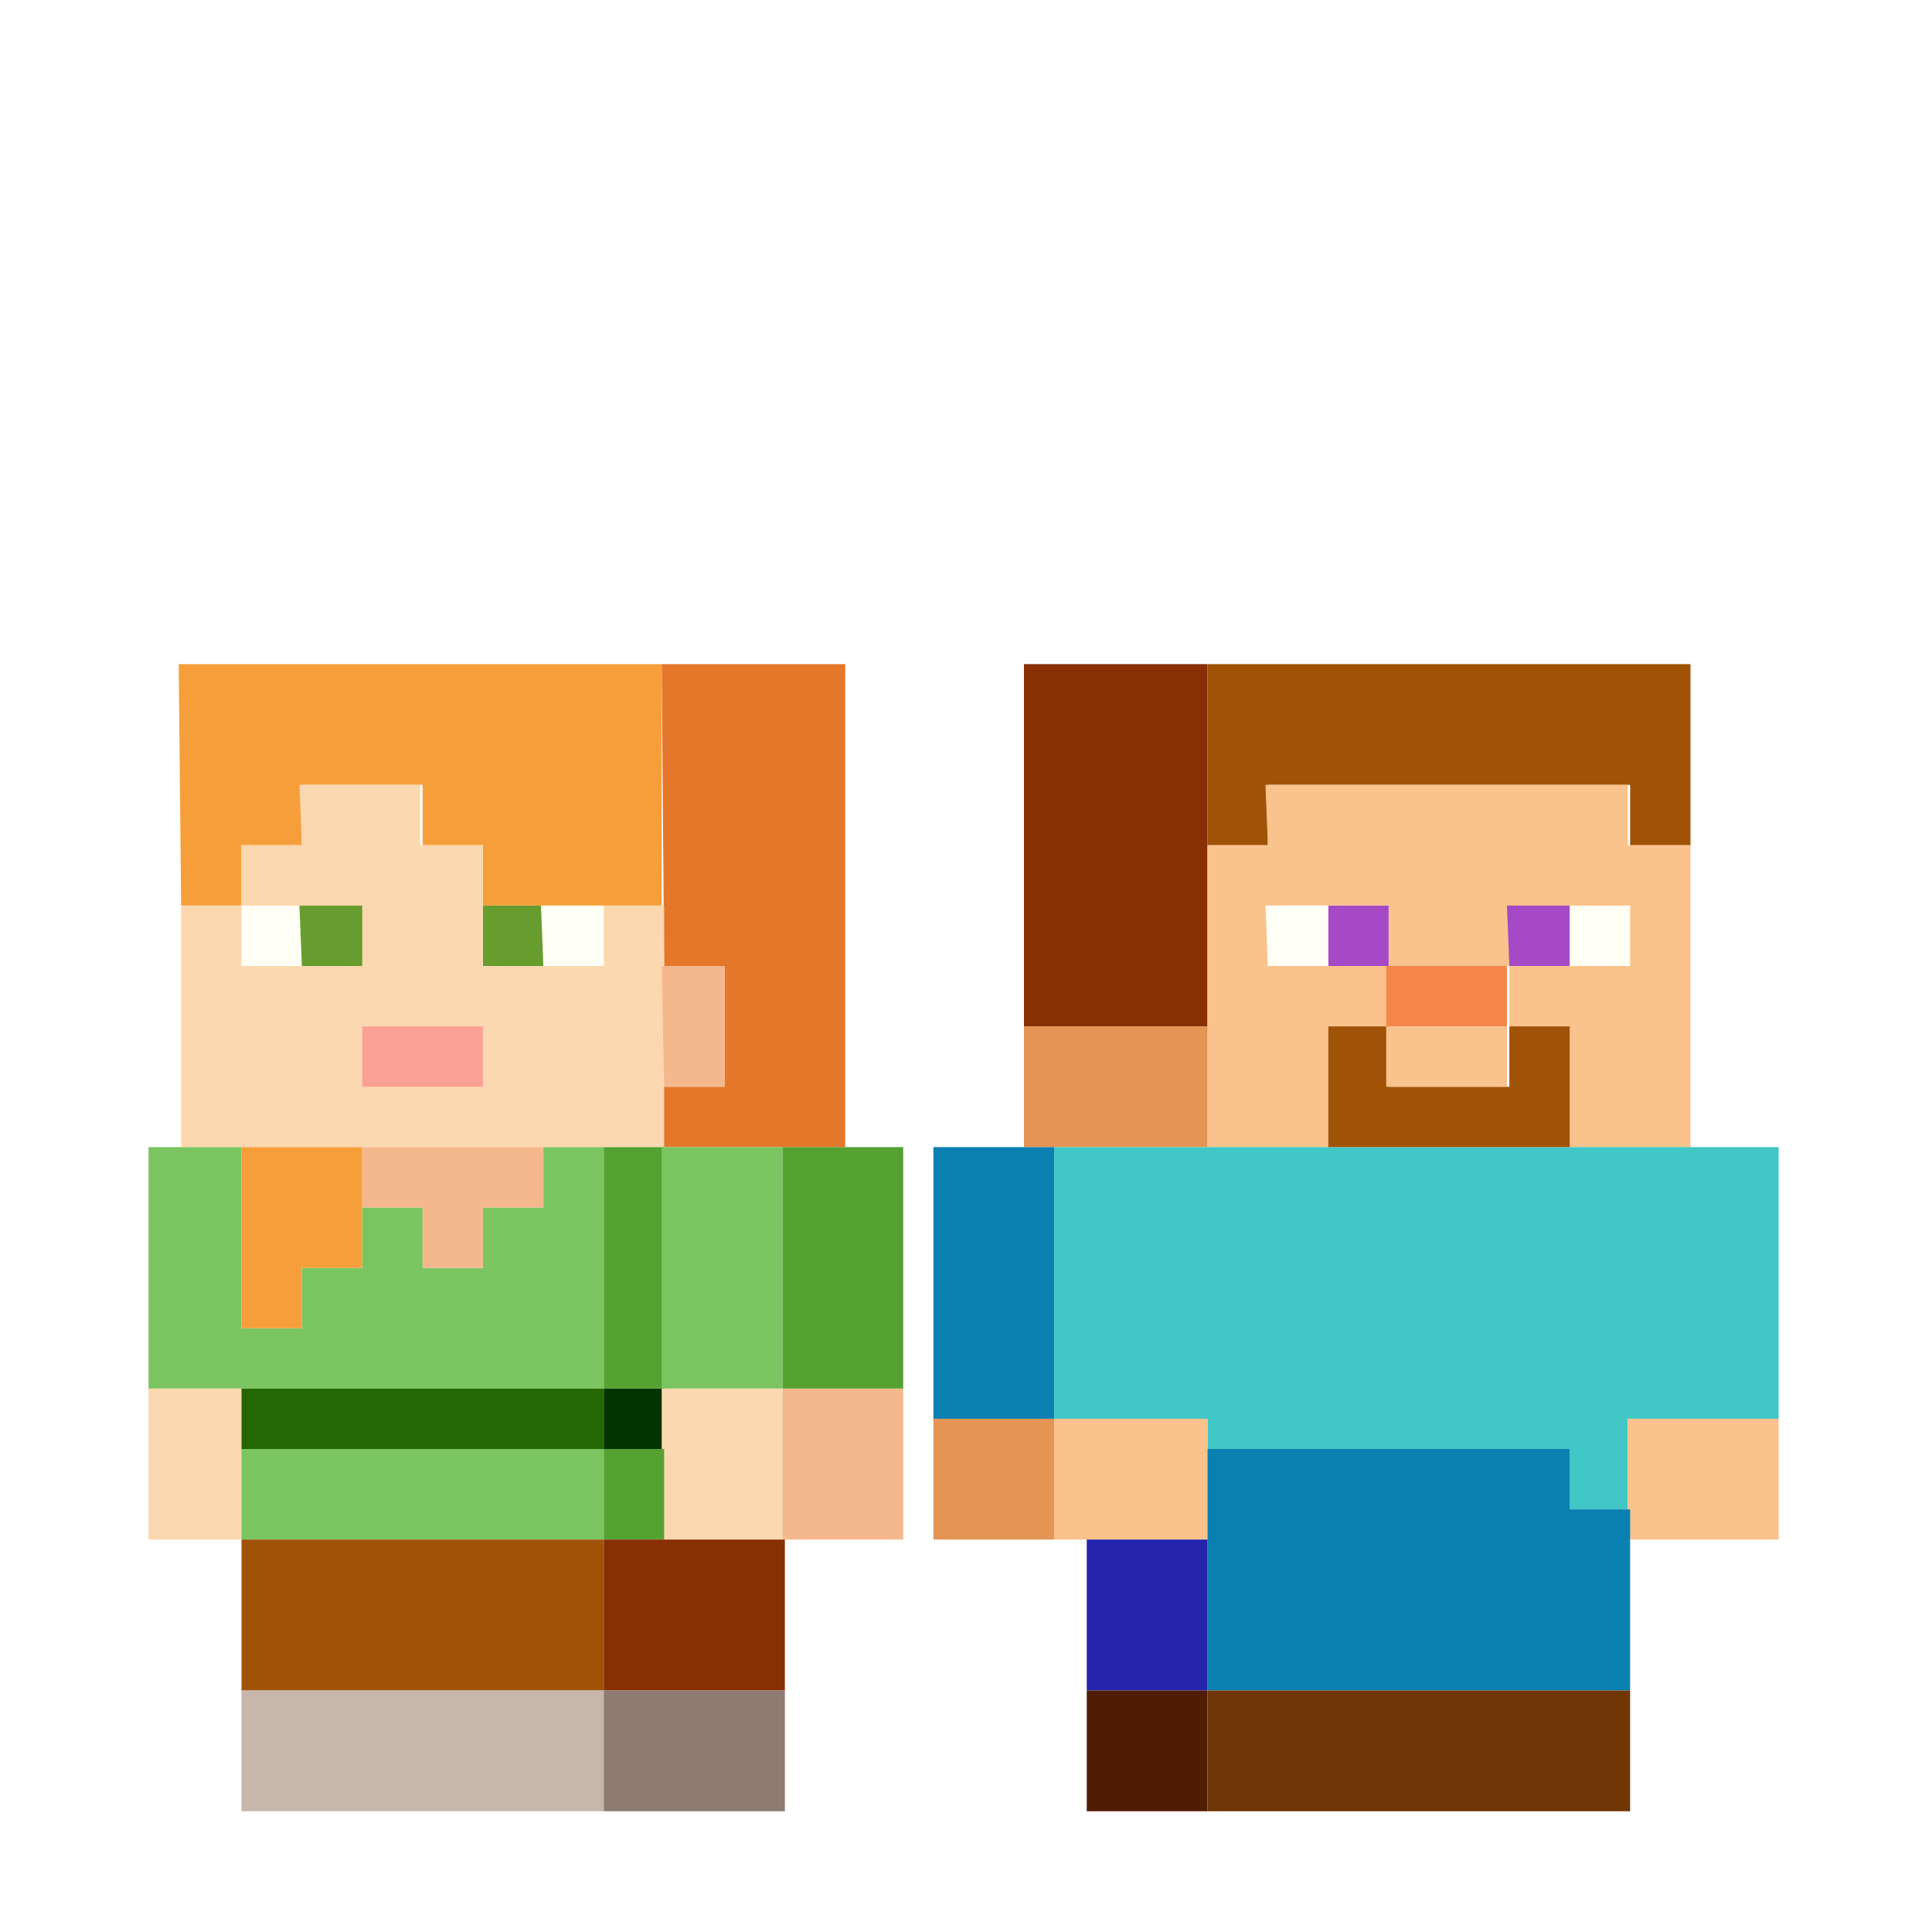
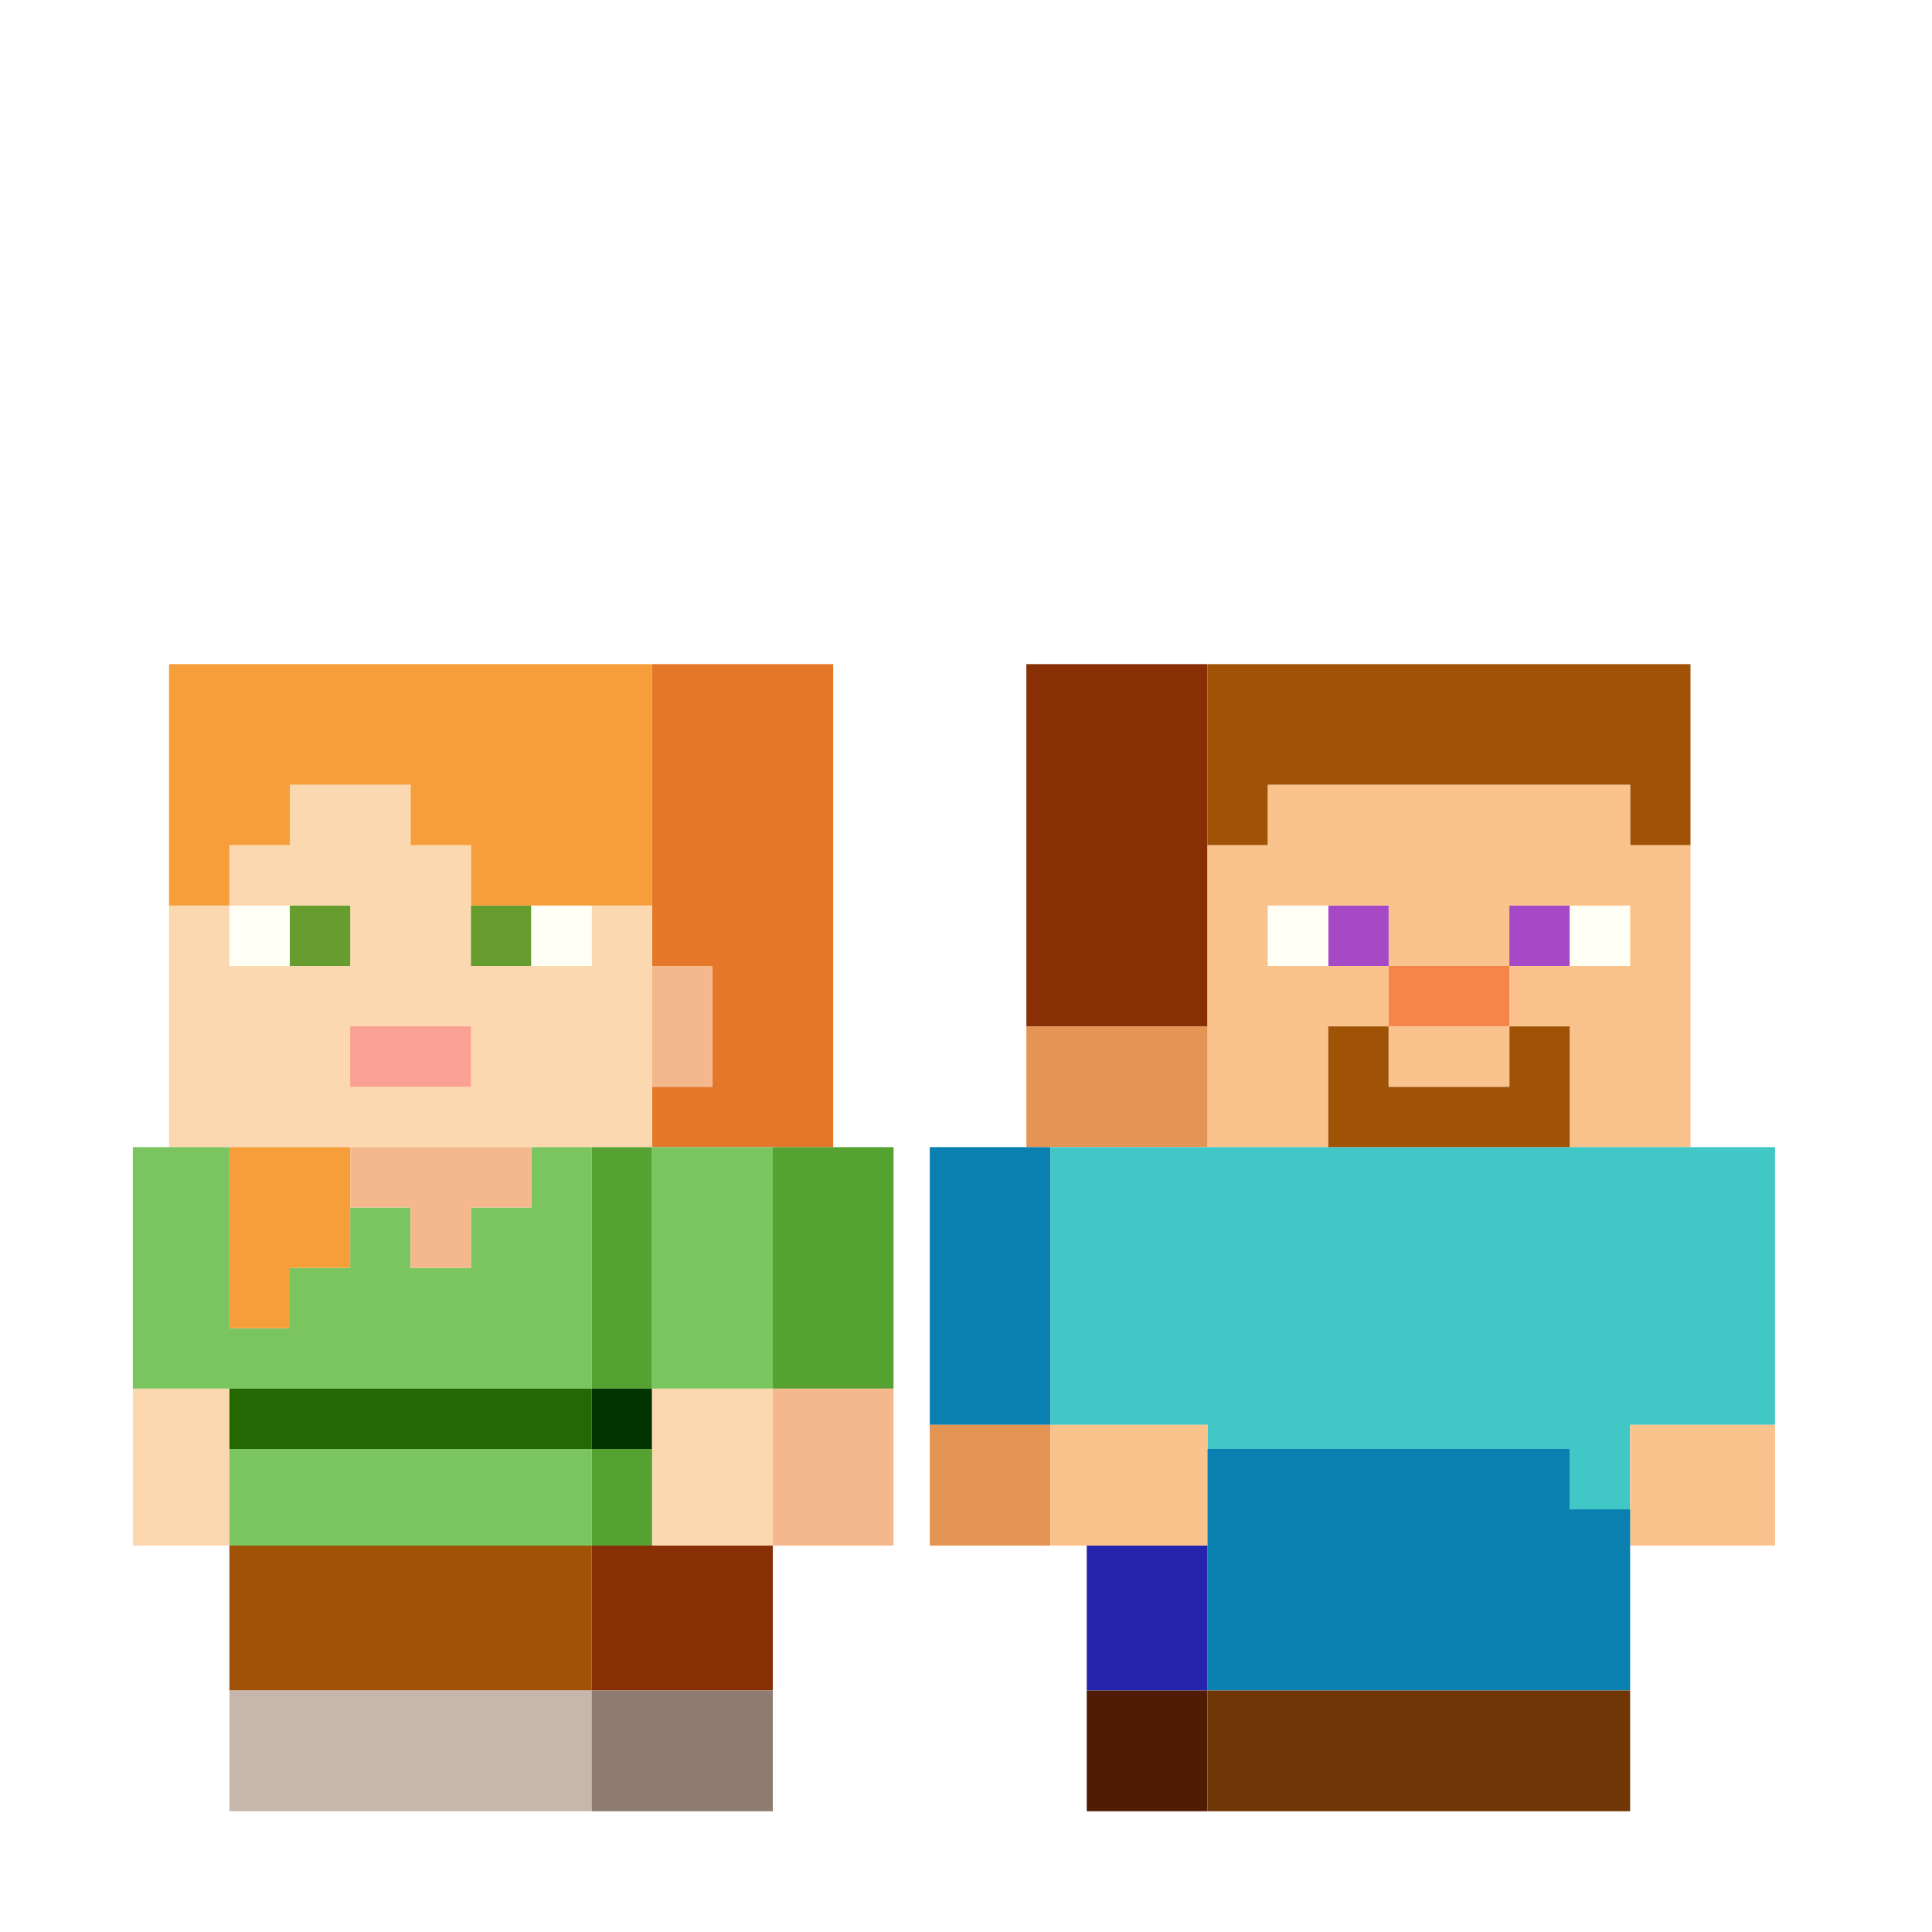
- <svg xmlns="http://www.w3.org/2000/svg" width="16" height="16" viewBox="0 0 16 16">
-   <rect width="16" height="16" fill="none" />
+ <svg xmlns="http://www.w3.org/2000/svg" viewBox="0 0 16 16">
+   <rect fill="none" width="16" height="16" />
  <g>
-     <g>
-       <path d="M1.48,5.5h4v2H4V7h-.5V6.5h-1V7H2v.5h-.5Z" fill="#f69f3a" />
-       <path d="M5.48,5.5H7v4H5.48V9H6V8h-.5Z" fill="#e4772a" />
-       <path d="M2.48,6.5h1V7H4V8H5V7.5h.5v2h-4v-2H2V7h.5Z" fill="#fcd8b0" />
-       <path d="M2,7.5h.5V8H2Z" fill="#fffff6" />
-       <path d="M2.48,7.5H3V8h-.5Z" fill="#679c2e" />
-       <path d="M4,7.5h.5V8H4Z" fill="#679c2e" />
-       <path d="M4.48,7.5H5V8h-.5Z" fill="#fffff6" />
-       <path d="M5.48,8H6V9h-.5Z" fill="#f5b88d" />
-       <path d="M3,8.5H4V9H3Z" fill="#f9a194" />
-       <path d="M1.23,9.5H2V11h.5v-.5H3V10h.5v.5H4V10h.5V9.5H5v2H1.23Z" fill="#7bc561" />
-       <path d="M2,9.5H3v1h-.5V11H2Z" fill="#f69f3a" />
-       <path d="M3,9.5h1.5V10H4v.5h-.5V10H3Z" fill="#f5b88d" />
-       <path d="M5,9.5h.5v2H5Z" fill="#55a233" />
-       <path d="M5.48,9.5h1v2h-1Z" fill="#7bc561" />
-       <path d="M6.48,9.5h1v2h-1Z" fill="#55a233" />
-       <path d="M1.23,11.5H2v1.25H1.23Z" fill="#fcd8b0" />
-       <path d="M2,11.5H5V12H2Z" fill="#246804" />
-       <path d="M5,11.5h.5V12H5Z" fill="#013401" />
-       <path d="M5.48,11.5h1v1.25h-1Z" fill="#fcd8b0" />
-       <path d="M6.48,11.5h1v1.25h-1Z" fill="#f5b88d" />
-       <path d="M2,12H5v.75H2Z" fill="#7bc561" />
-       <path d="M5,12h.5v.75H5Z" fill="#55a233" />
-       <path d="M2,12.75H5V14H2Z" fill="#a05307" />
-       <path d="M5,12.75h1.5V14H5Z" fill="#882f05" />
-       <path d="M2,14H5v1H2Z" fill="#c6b6ab" />
-       <path d="M5,14h1.5v1H5Z" fill="#8e7b71" />
-     </g>
-     <g>
-       <path d="M8.48,5.5H10v3H8.48Z" fill="#882f05" />
-       <path d="M10,5.5h4V7h-.5V6.5h-3V7H10Z" fill="#a05307" />
-       <path d="M10.48,6.5h3V7H14V9.5H13v-1h-.5V8h-1V7.5h-1V8h1v.5H11v1H10V7h.5Z" fill="#fac28c" />
-       <path d="M11,7.5h.5V8H11Z" fill="#a549c6" />
-       <path d="M8.48,8.5H10v1H8.48Z" fill="#e49453" />
-       <path d="M7.73,9.5h1v2.25h-1Z" fill="#0980b0" />
-       <path d="M8.73,9.5h6v2.25H13.48v.75H13V12H10v-.25H8.73Z" fill="#41c7c5" />
-       <path d="M7.73,11.75h1v1h-1Z" fill="#e49453" />
-       <path d="M8.73,11.75H10v1H8.73Z" fill="#fac28c" />
-       <path d="M13.48,11.75h1.25v1H13.48Z" fill="#fac28c" />
-       <path d="M10,12h3v.5h.5V14H10Z" fill="#0980b0" />
-       <path d="M9,12.75h1V14H9Z" fill="#2424ae" />
-       <path d="M9,14h1v1H9Z" fill="#501c03" />
-       <path d="M10,14h3.5v1H10Z" fill="#703605" />
-       <path d="M10.48,7.5H11V8h-.5Z" fill="#fffff6" />
-       <path d="M12.48,7.5H13V8h-.5Z" fill="#a549c6" />
-       <path d="M13,7.5h.5V8H13Z" fill="#fffff6" />
-       <path d="M11.48,8h1v.5h-1Z" fill="#f6854a" />
-       <path d="M11,8.5h.5V9h1V8.5H13v1H11Z" fill="#a05307" />
-       <path d="M11.48,8.5h1V9h-1Z" fill="#fac28c" />
-     </g>
+     <path fill="#F69F3A" d="M1.4,5.5h4v2H3.9V7H3.4V6.5h-1V7H1.9v0.5H1.4V5.5z" />
+     <path fill="#E4772A" d="M5.4,5.5h1.5v4H5.4V9h0.5V8H5.4V5.5z" />
+     <path fill="#FCD8B0" d="M2.4,6.5h1V7h0.5v1h1V7.5h0.5v2h-4v-2h0.5V7h0.5V6.5z" />
+     <path fill="#FFFFF6" d="M1.9,7.5h0.5V8H1.9V7.5z" />
+     <path fill="#679C2E" d="M2.4,7.5h0.5V8H2.4V7.5z" />
+     <path fill="#679C2E" d="M3.9,7.5h0.5V8H3.9V7.5z" />
+     <path fill="#FFFFF6" d="M4.4,7.5h0.5V8H4.4V7.5z" />
+     <path fill="#F5B88D" d="M5.4,8h0.5v1H5.4V8z" />
+     <path fill="#F9A194" d="M2.9,8.5h1V9h-1V8.5z" />
+     <path fill="#7BC561" d="M1.1,9.5h0.8V11h0.5v-0.5h0.5V10h0.5v0.5h0.5V10h0.5V9.5h0.5v2H1.1V9.5z" />
+     <path fill="#F69F3A" d="M1.9,9.5h1v1H2.4V11H1.9V9.5z" />
+     <path fill="#F5B88D" d="M2.9,9.5h1.5V10H3.9v0.5H3.4V10H2.9V9.5z" />
+     <path fill="#55A233" d="M4.9,9.5h0.5v2H4.9V9.5z" />
+     <path fill="#7BC561" d="M5.4,9.5h1v2h-1V9.5z" />
+     <path fill="#55A233" d="M6.4,9.5h1v2h-1V9.5z" />
+     <path fill="#FCD8B0" d="M1.1,11.5h0.8v1.3H1.1V11.5z" />
+     <path fill="#246804" d="M1.9,11.5h3V12h-3C1.9,12,1.9,11.5,1.9,11.5z" />
+     <path fill="#013401" d="M4.9,11.5h0.5V12H4.9V11.5z" />
+     <path fill="#FCD8B0" d="M5.4,11.5h1v1.3h-1V11.5z" />
+     <path fill="#F5B88D" d="M6.4,11.5h1v1.3h-1V11.5z" />
+     <path fill="#7BC561" d="M1.9,12h3v0.8h-3C1.9,12.8,1.9,12,1.9,12z" />
+     <path fill="#55A233" d="M4.9,12h0.5v0.8H4.9V12z" />
+     <path fill="#A05307" d="M1.9,12.8h3V14h-3C1.9,14,1.9,12.8,1.9,12.8z" />
+     <path fill="#882F05" d="M4.9,12.8h1.5V14H4.9V12.8z" />
+     <path fill="#C6B6AB" d="M1.9,14h3v1h-3C1.9,15,1.9,14,1.9,14z" />
+     <path fill="#8E7B71" d="M4.9,14h1.5v1H4.9V14z" />
+   </g>
+   <g>
+     <path fill="#882F05" d="M8.5,5.5H10v3H8.5V5.5z" />
+     <path fill="#A05307" d="M10,5.5h4V7h-0.5V6.5h-3V7H10V5.5z" />
+     <path fill="#FAC28C" d="M10.5,6.5h3V7H14v2.5h-1v-1h-0.5V8h-1V7.5h-1V8h1v0.5H11v1h-1V7h0.5V6.5z" />
+     <path fill="#A549C6" d="M11,7.5h0.5V8H11V7.5z" />
+     <path fill="#E49453" d="M8.5,8.5H10v1H8.5V8.5z" />
+     <path fill="#0980B0" d="M7.7,9.5h1v2.3h-1V9.5z" />
+     <path fill="#41C7C5" d="M8.7,9.5h6v2.3h-1.2v0.8H13V12h-3v-0.2H8.7V9.5z" />
+     <path fill="#E49453" d="M7.7,11.8h1v1h-1V11.8z" />
+     <path fill="#FAC28C" d="M8.7,11.8H10v1H8.7V11.8z" />
+     <path fill="#FAC28C" d="M13.5,11.8h1.2v1h-1.2V11.8z" />
+     <path fill="#0980B0" d="M10,12h3v0.5h0.5V14H10V12z" />
+     <path fill="#2424AE" d="M9,12.8h1V14H9V12.8z" />
+     <path fill="#501C03" d="M9,14h1v1H9V14z" />
+     <path fill="#703605" d="M10,14h3.5v1H10V14z" />
+     <path fill="#FFFFF6" d="M10.5,7.5H11V8h-0.5V7.5z" />
+     <path fill="#A549C6" d="M12.5,7.5H13V8h-0.5V7.5z" />
+     <path fill="#FFFFF6" d="M13,7.5h0.5V8H13V7.5z" />
+     <path fill="#F6854A" d="M11.5,8h1v0.5h-1V8z" />
+     <path fill="#A05307" d="M11,8.5h0.5V9h1V8.5H13v1h-2V8.5z" />
+     <path fill="#FAC28C" d="M11.5,8.5h1V9h-1V8.5z" />
  </g>
</svg>
